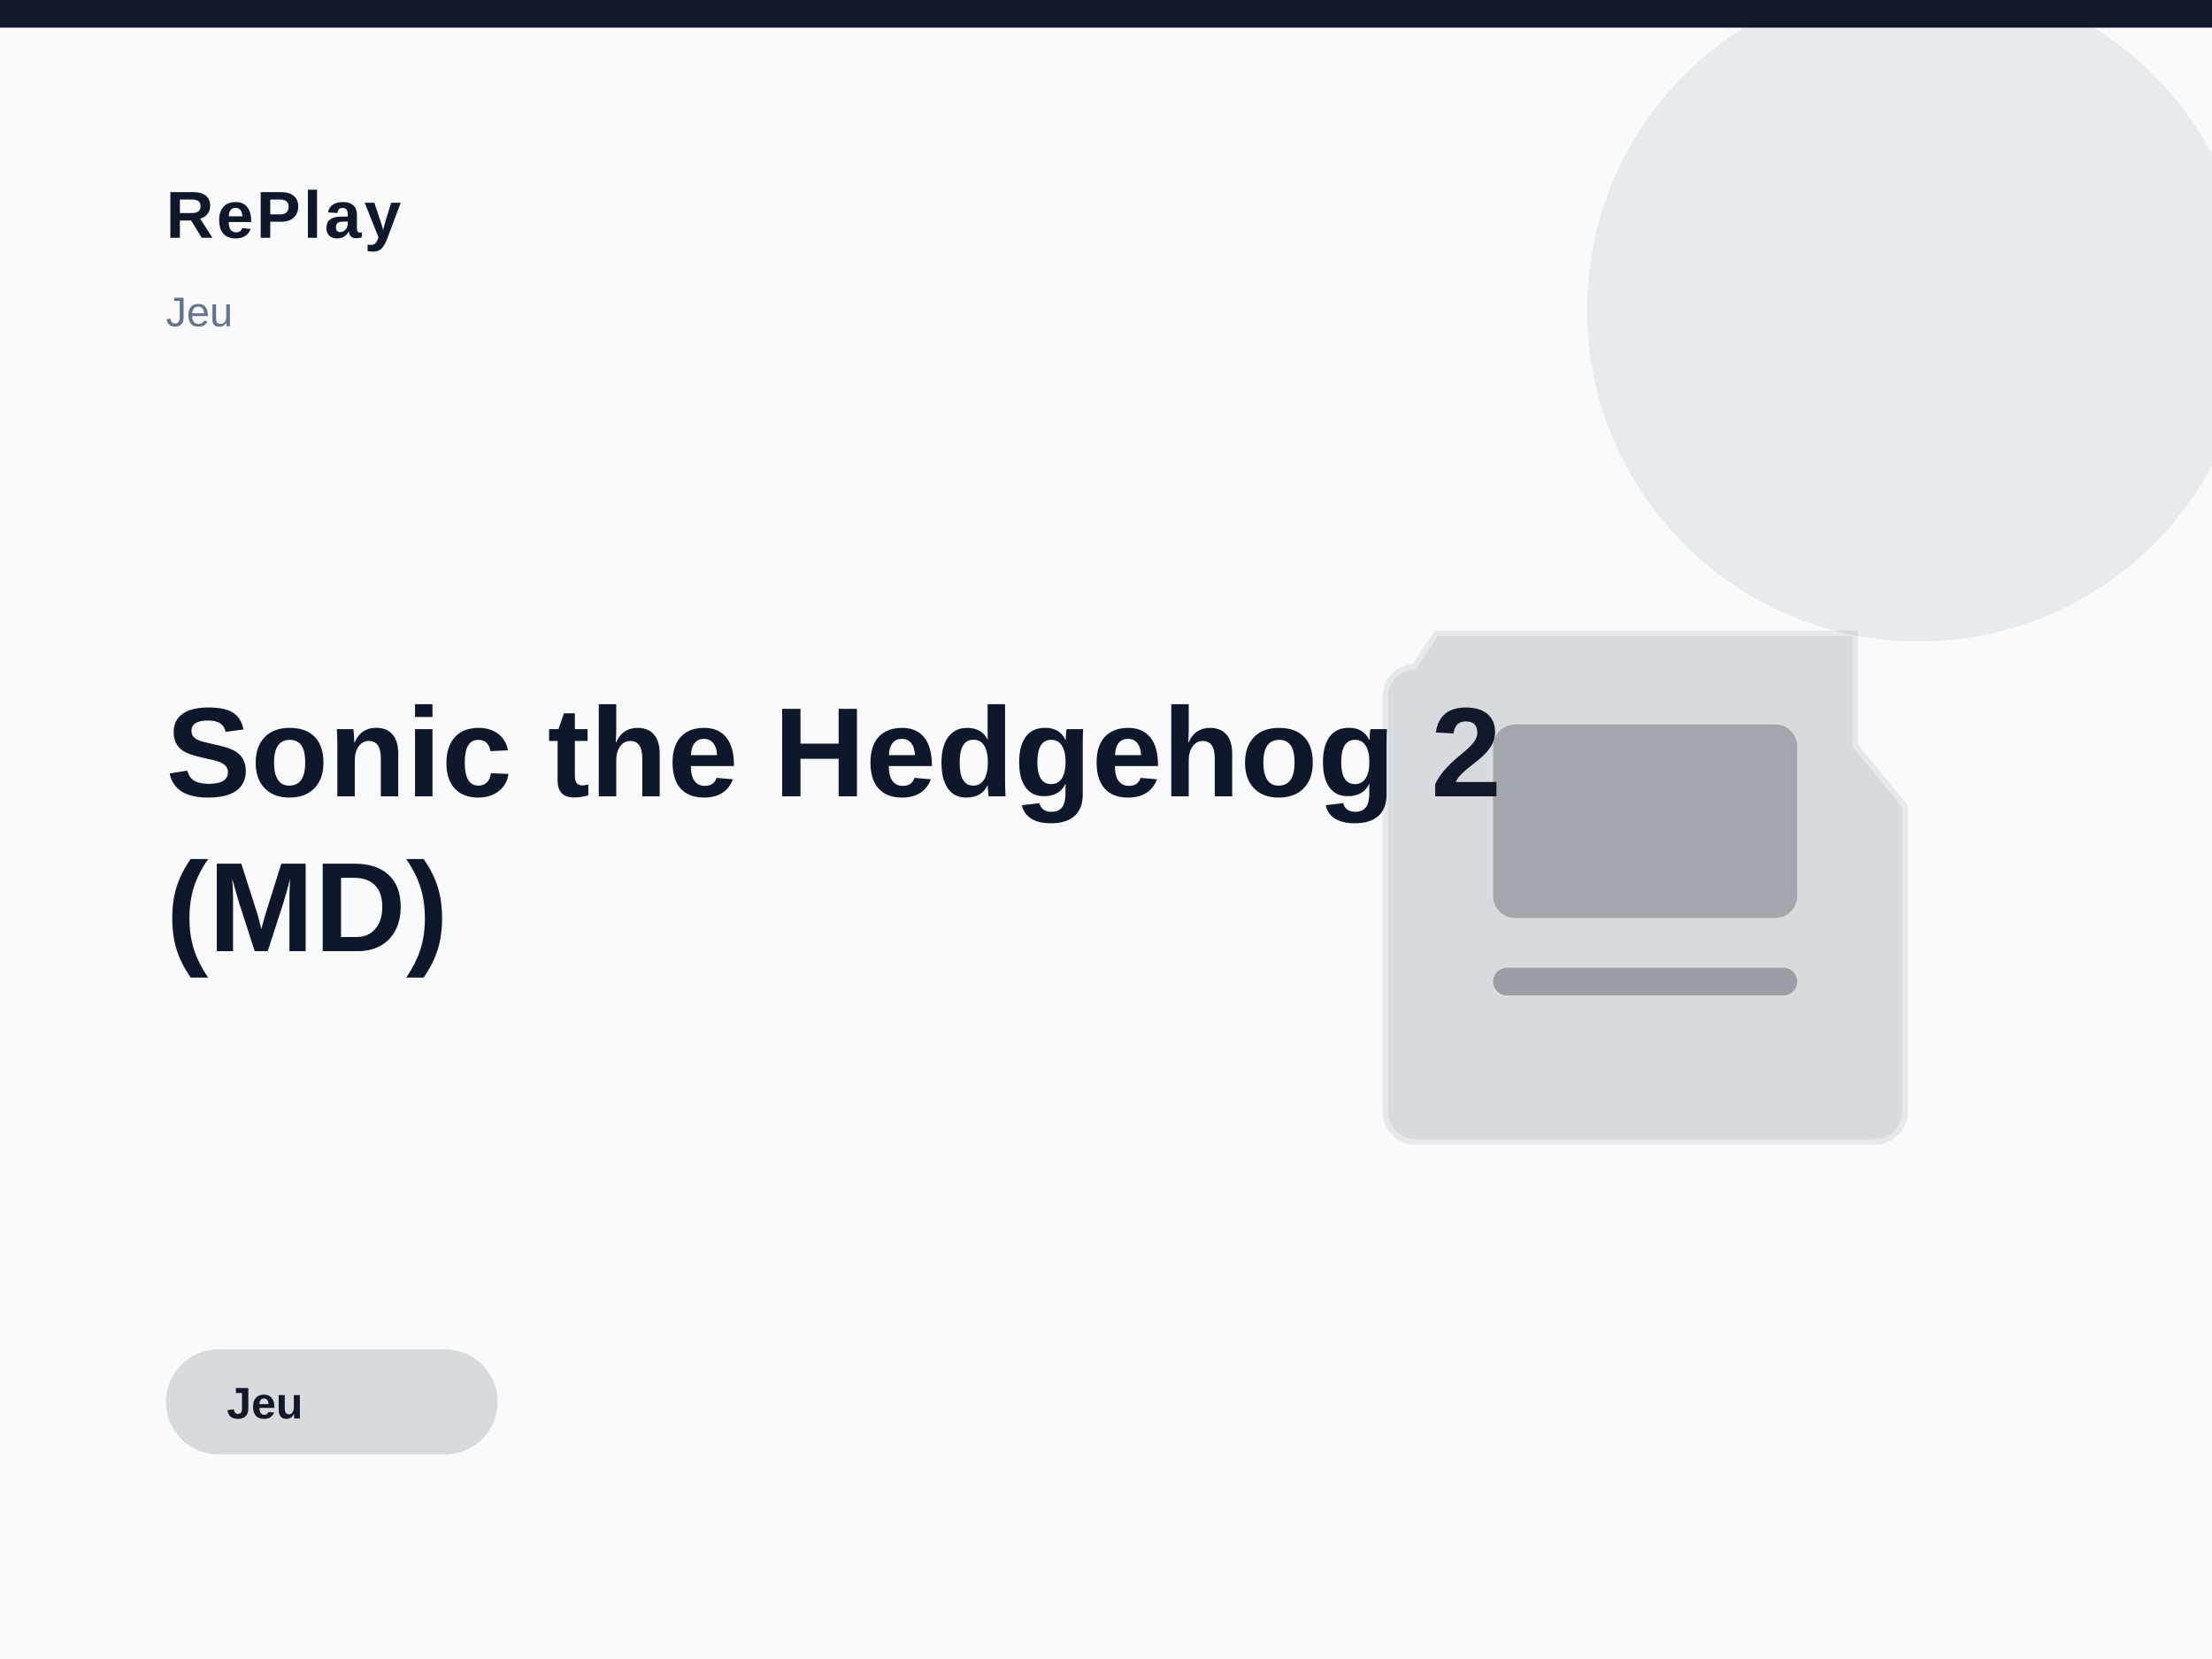
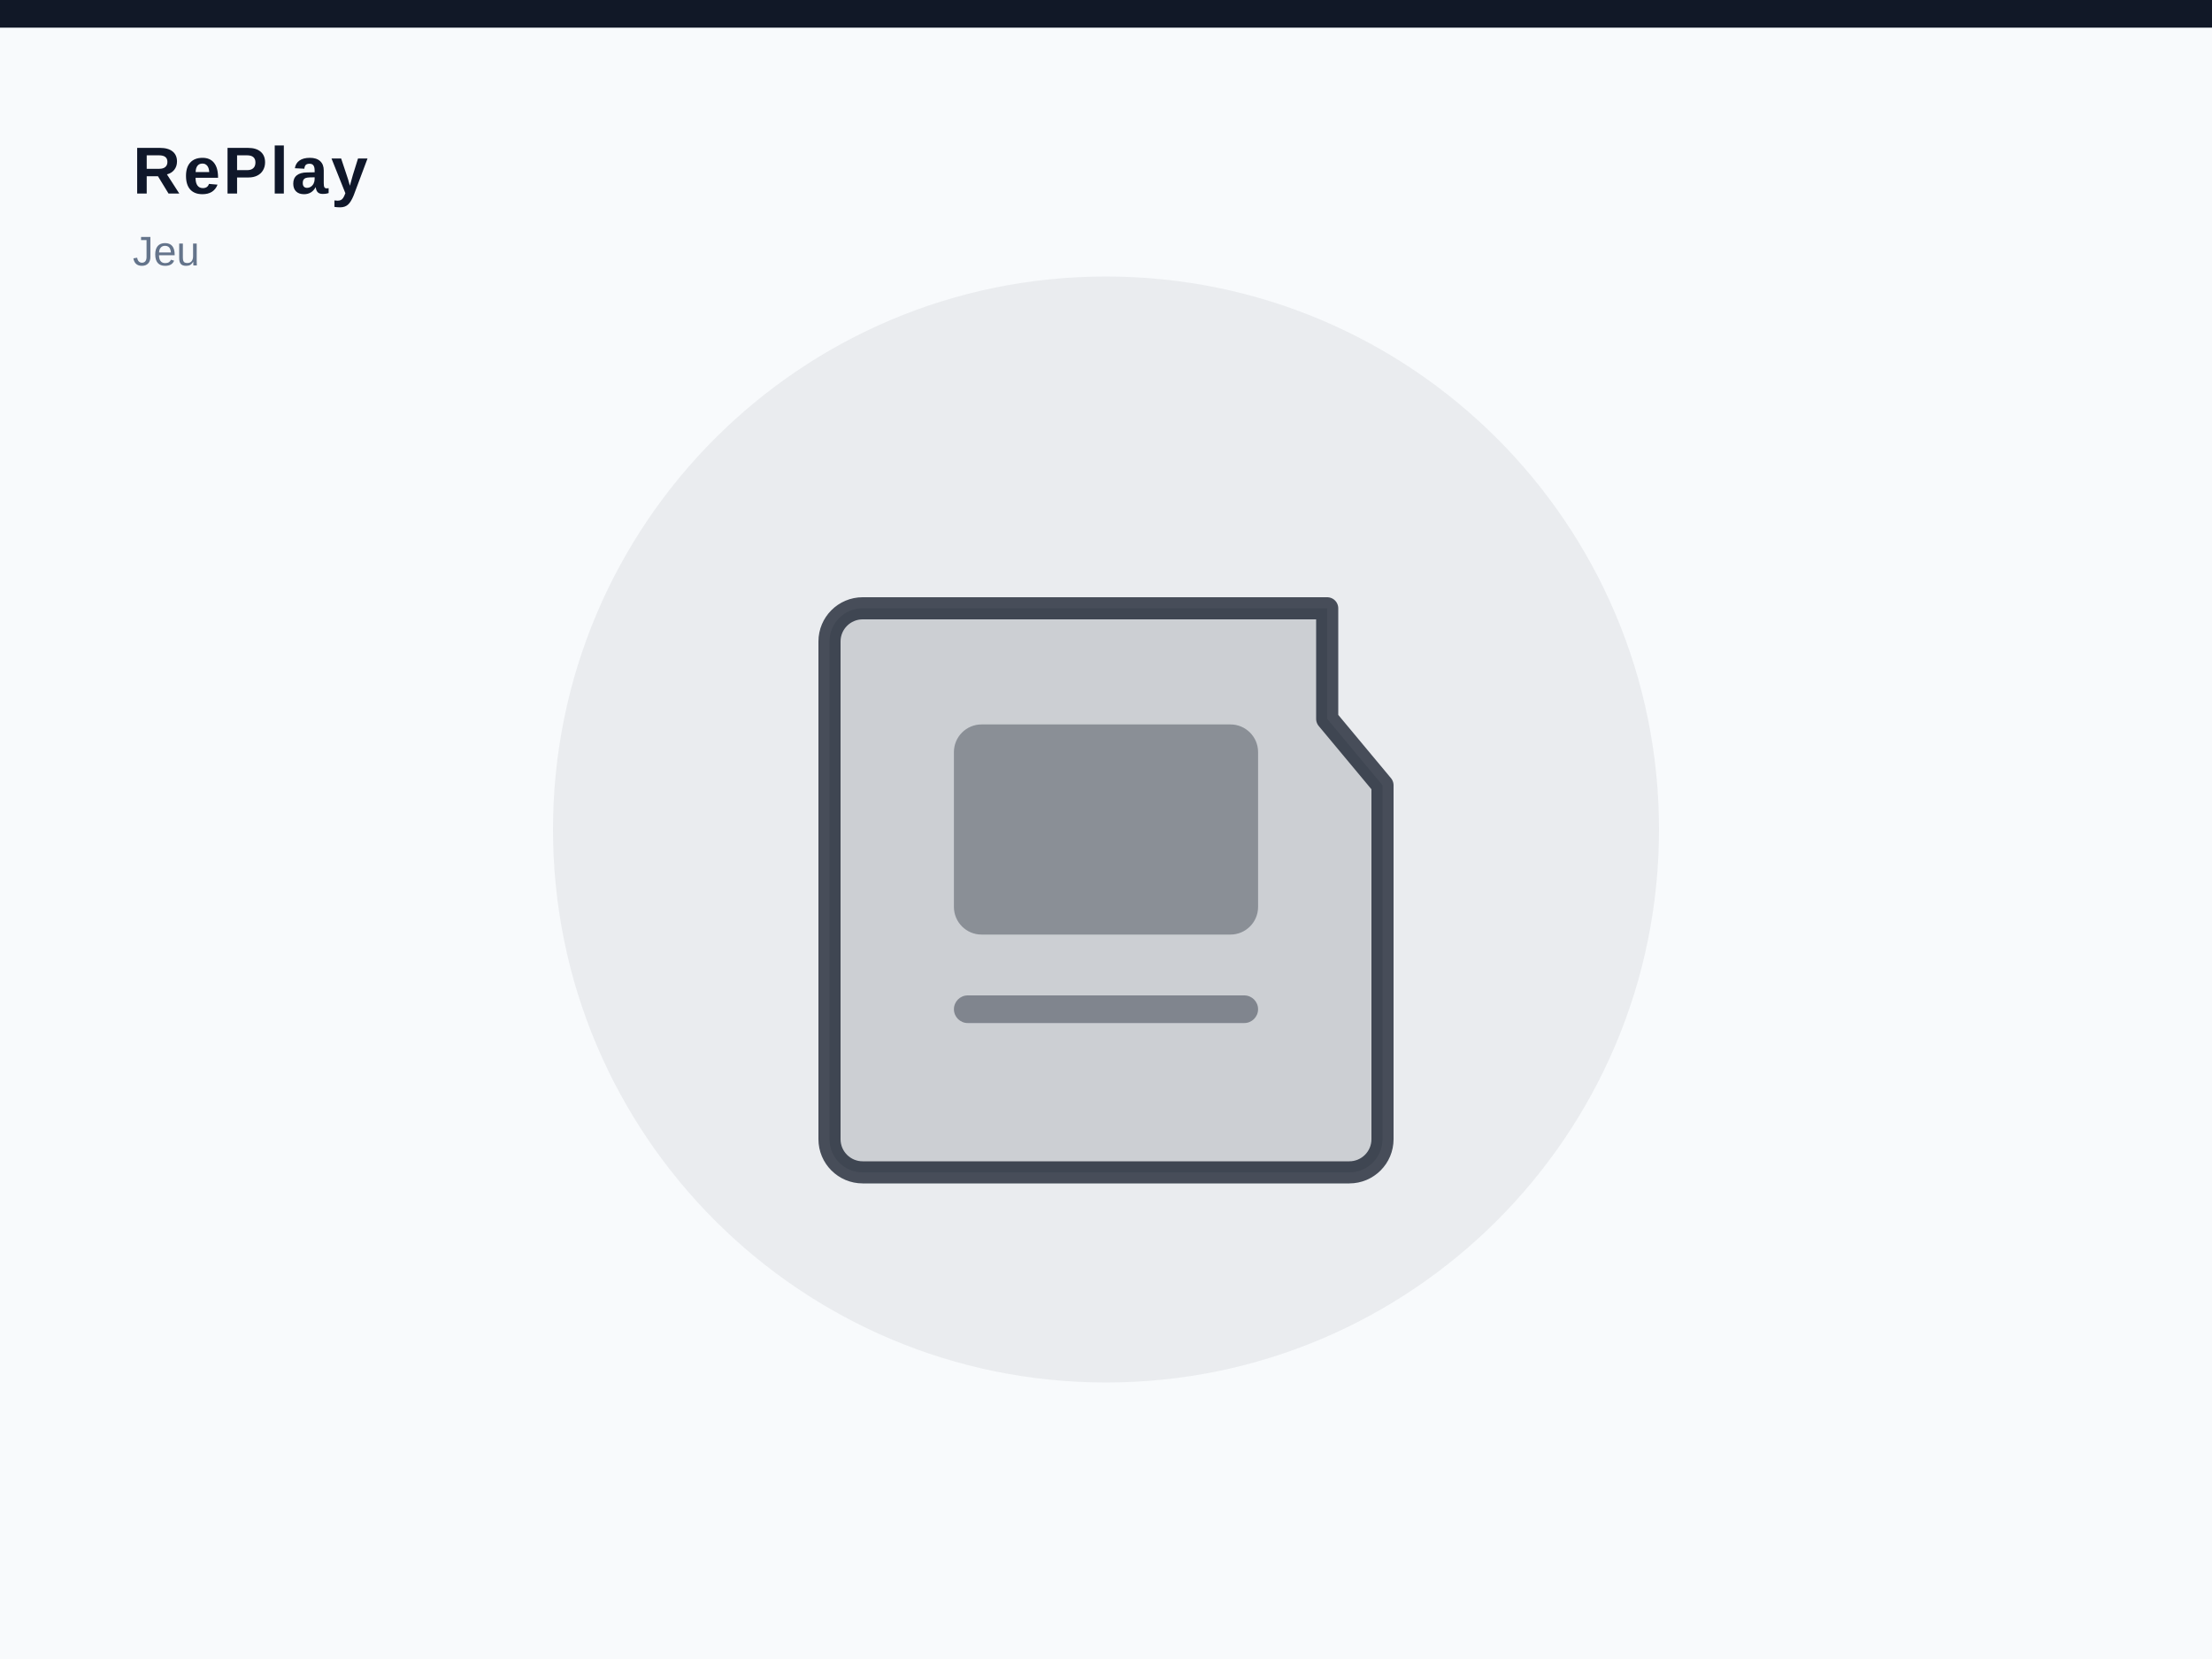
<svg xmlns="http://www.w3.org/2000/svg" viewBox="0 0 800 600" width="800" height="600" role="img" aria-label="Sonic the Hedgehog 2 (MD)">
  <rect width="800" height="600" fill="#f8fafc" />
  <rect x="0" y="0" width="800" height="10" fill="#111827" />
-   <circle cx="694" cy="112" r="120" fill="#111827" opacity="0.07" />
-   <text x="60" y="86" font-family="Arial,Helvetica,sans-serif" font-size="24" font-weight="700" fill="#0f172a" letter-spacing="1">RePlay</text>
-   <text x="60" y="118" font-family="Arial,Helvetica,sans-serif" font-size="15" fill="#64748b">Jeu</text>
-   <text y="288" font-family="Arial,Helvetica,sans-serif" font-size="46" font-weight="700" fill="#0f172a">
-     <tspan x="60" dy="0">Sonic the Hedgehog 2</tspan>
-     <tspan x="60" dy="56">(MD)</tspan>
-   </text>
-   <rect x="60" y="488" width="120" height="38" rx="19" fill="#111827" opacity="0.14" />
-   <text x="82" y="513" font-family="Arial,Helvetica,sans-serif" font-size="16" font-weight="600" fill="#111827">Jeu</text>
-   <g opacity="0.9">
-     <path d="M520 230 h150 v40 l18 22 v110 a10 10 0 0 1 -10 10 h-166 a10 10 0 0 1 -10 -10 v-150 a10 10 0 0 1 10 -10 z" fill="#111827" opacity="0.16" stroke="#111827" stroke-width="4" stroke-opacity="0.55" />
-     <rect x="540" y="262" width="110" height="70" rx="8" fill="#111827" opacity="0.30" />
-     <rect x="540" y="350" width="110" height="10" rx="5" fill="#111827" opacity="0.35" />
+   <circle cx="400" cy="300" r="200" fill="#111827" fill-opacity="0.06" />
+   <g fill="#111827" fill-opacity="0.14" stroke="#111827" stroke-width="8" stroke-opacity="0.75" stroke-linejoin="round" stroke-linecap="round">
+     <path d="M320 220 h160 v40 l20 24 v128 a12 12 0 0 1 -12 12 h-176 a12 12 0 0 1 -12 -12 v-180 a12 12 0 0 1 12 -12 z" />
+     <rect x="345" y="262" width="110" height="76" rx="10" fill="#111827" fill-opacity="0.35" stroke="none" />
+     <rect x="345" y="360" width="110" height="10" rx="5" fill="#111827" fill-opacity="0.4" stroke="none" />
  </g>
+   <text x="48" y="70" font-family="Arial,Helvetica,sans-serif" font-size="24" font-weight="700" fill="#0f172a" letter-spacing="1">RePlay</text>
+   <text x="48" y="96" font-family="Arial,Helvetica,sans-serif" font-size="15" fill="#64748b">Jeu</text>
</svg>
